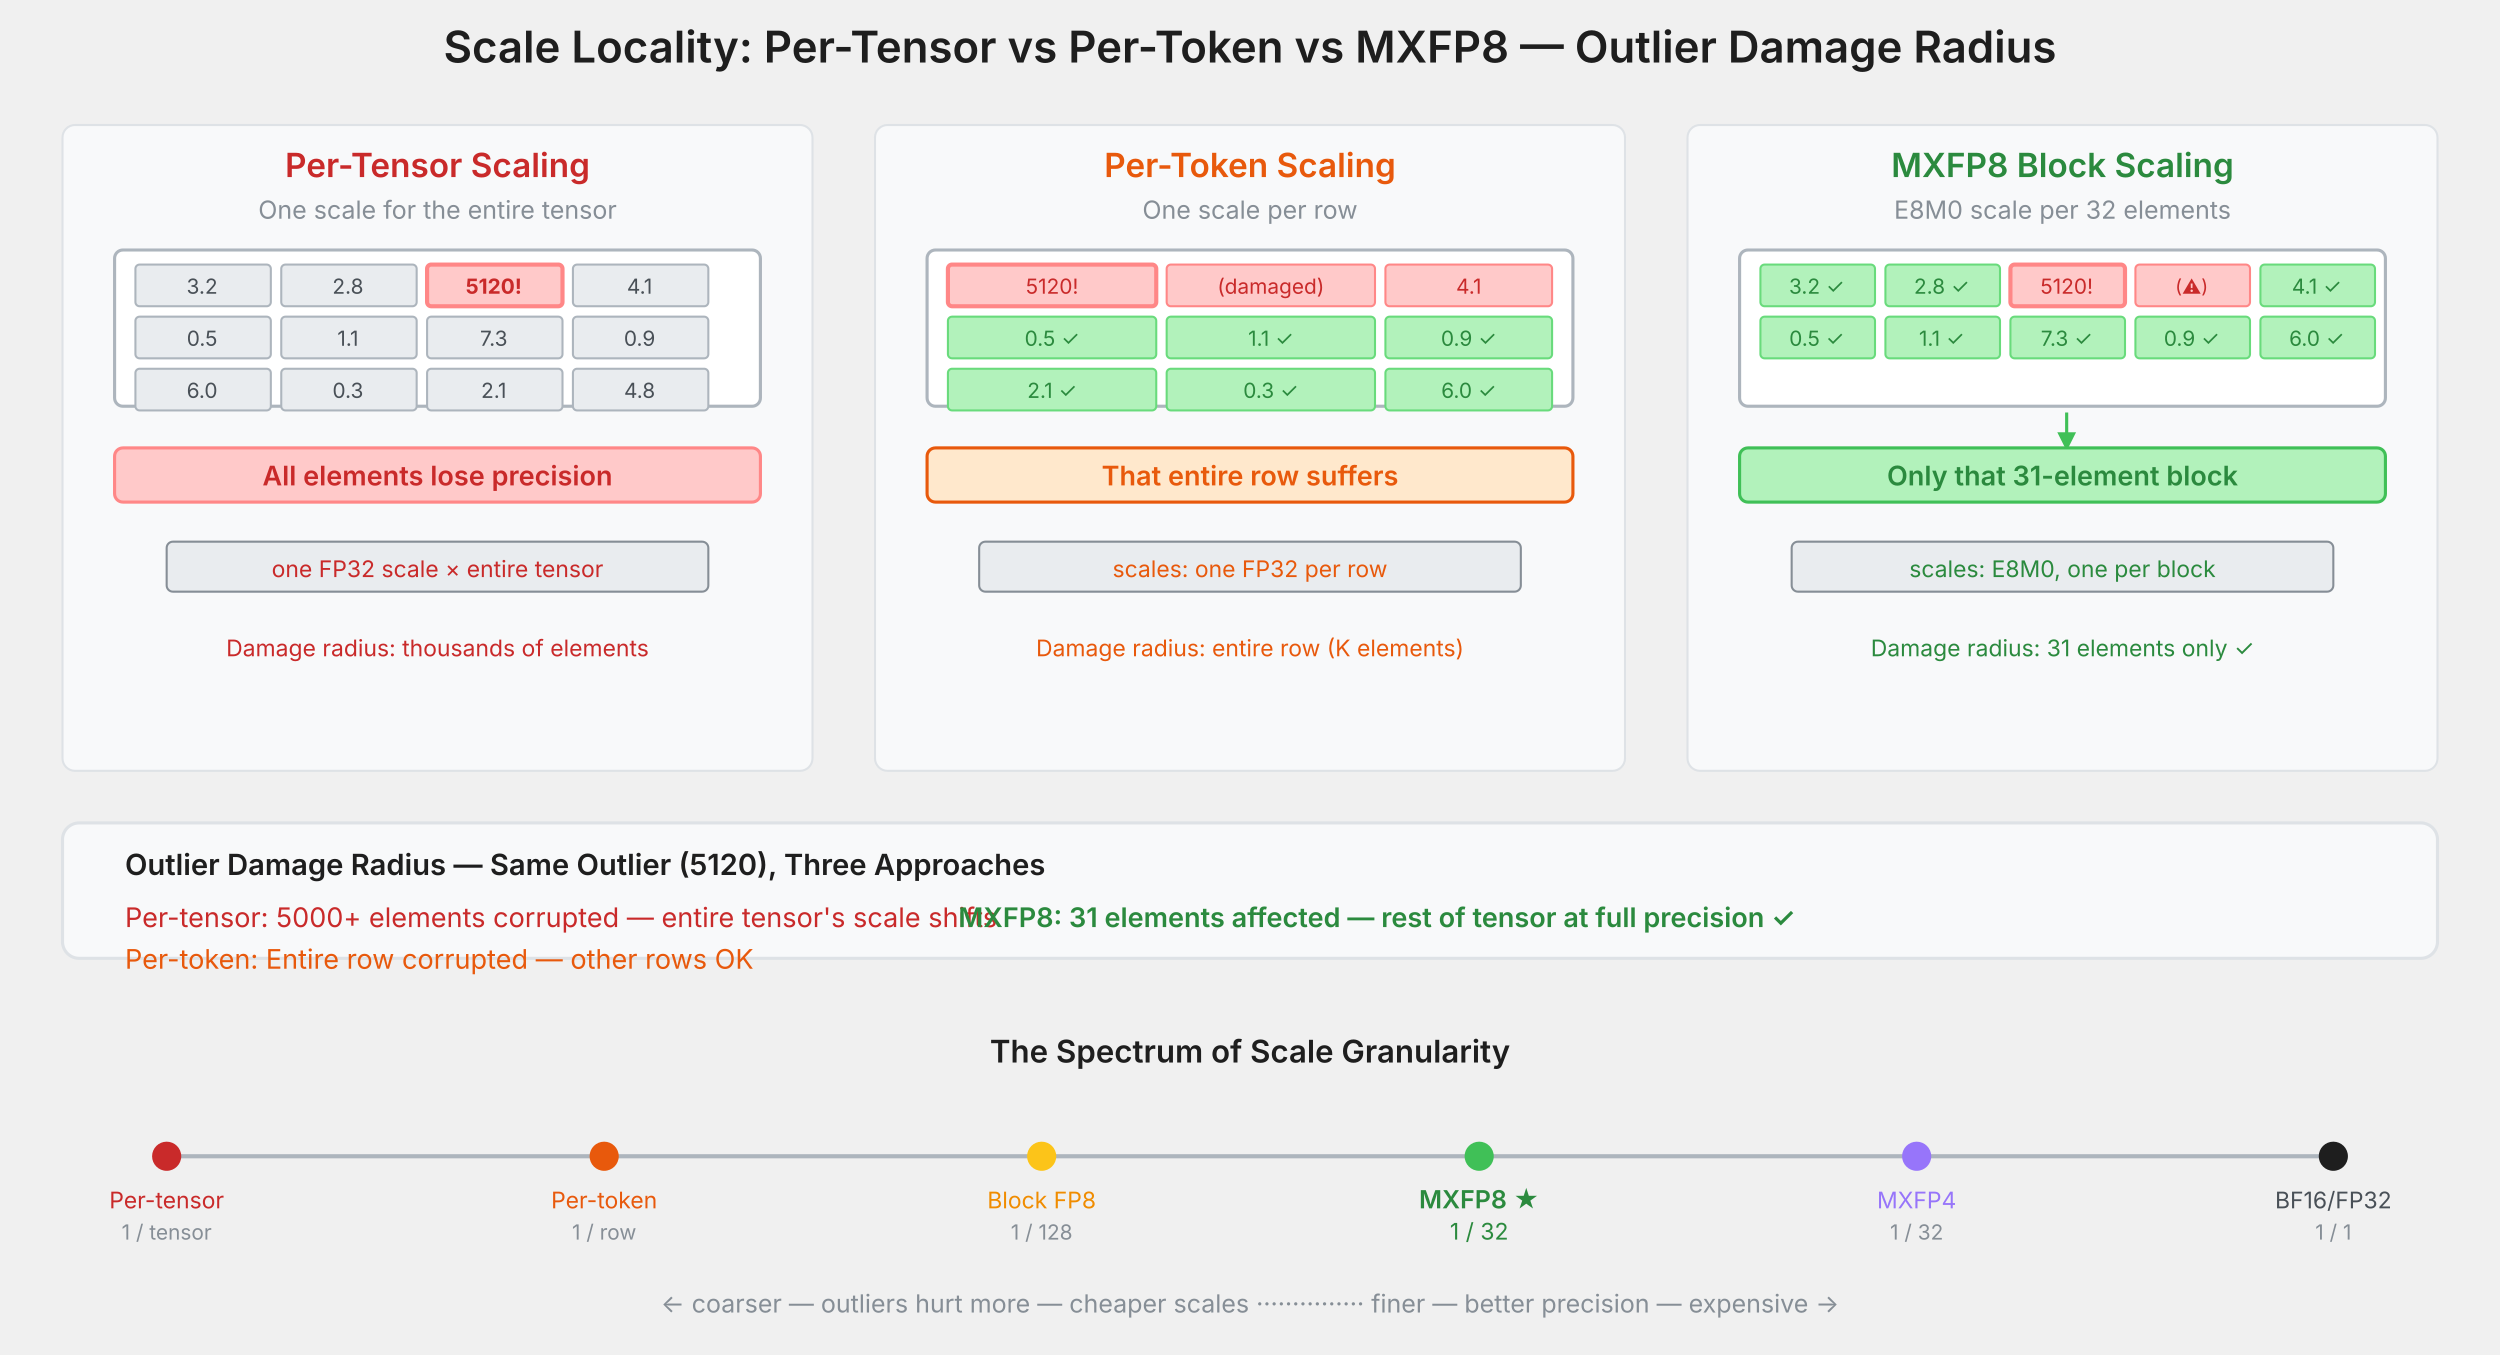
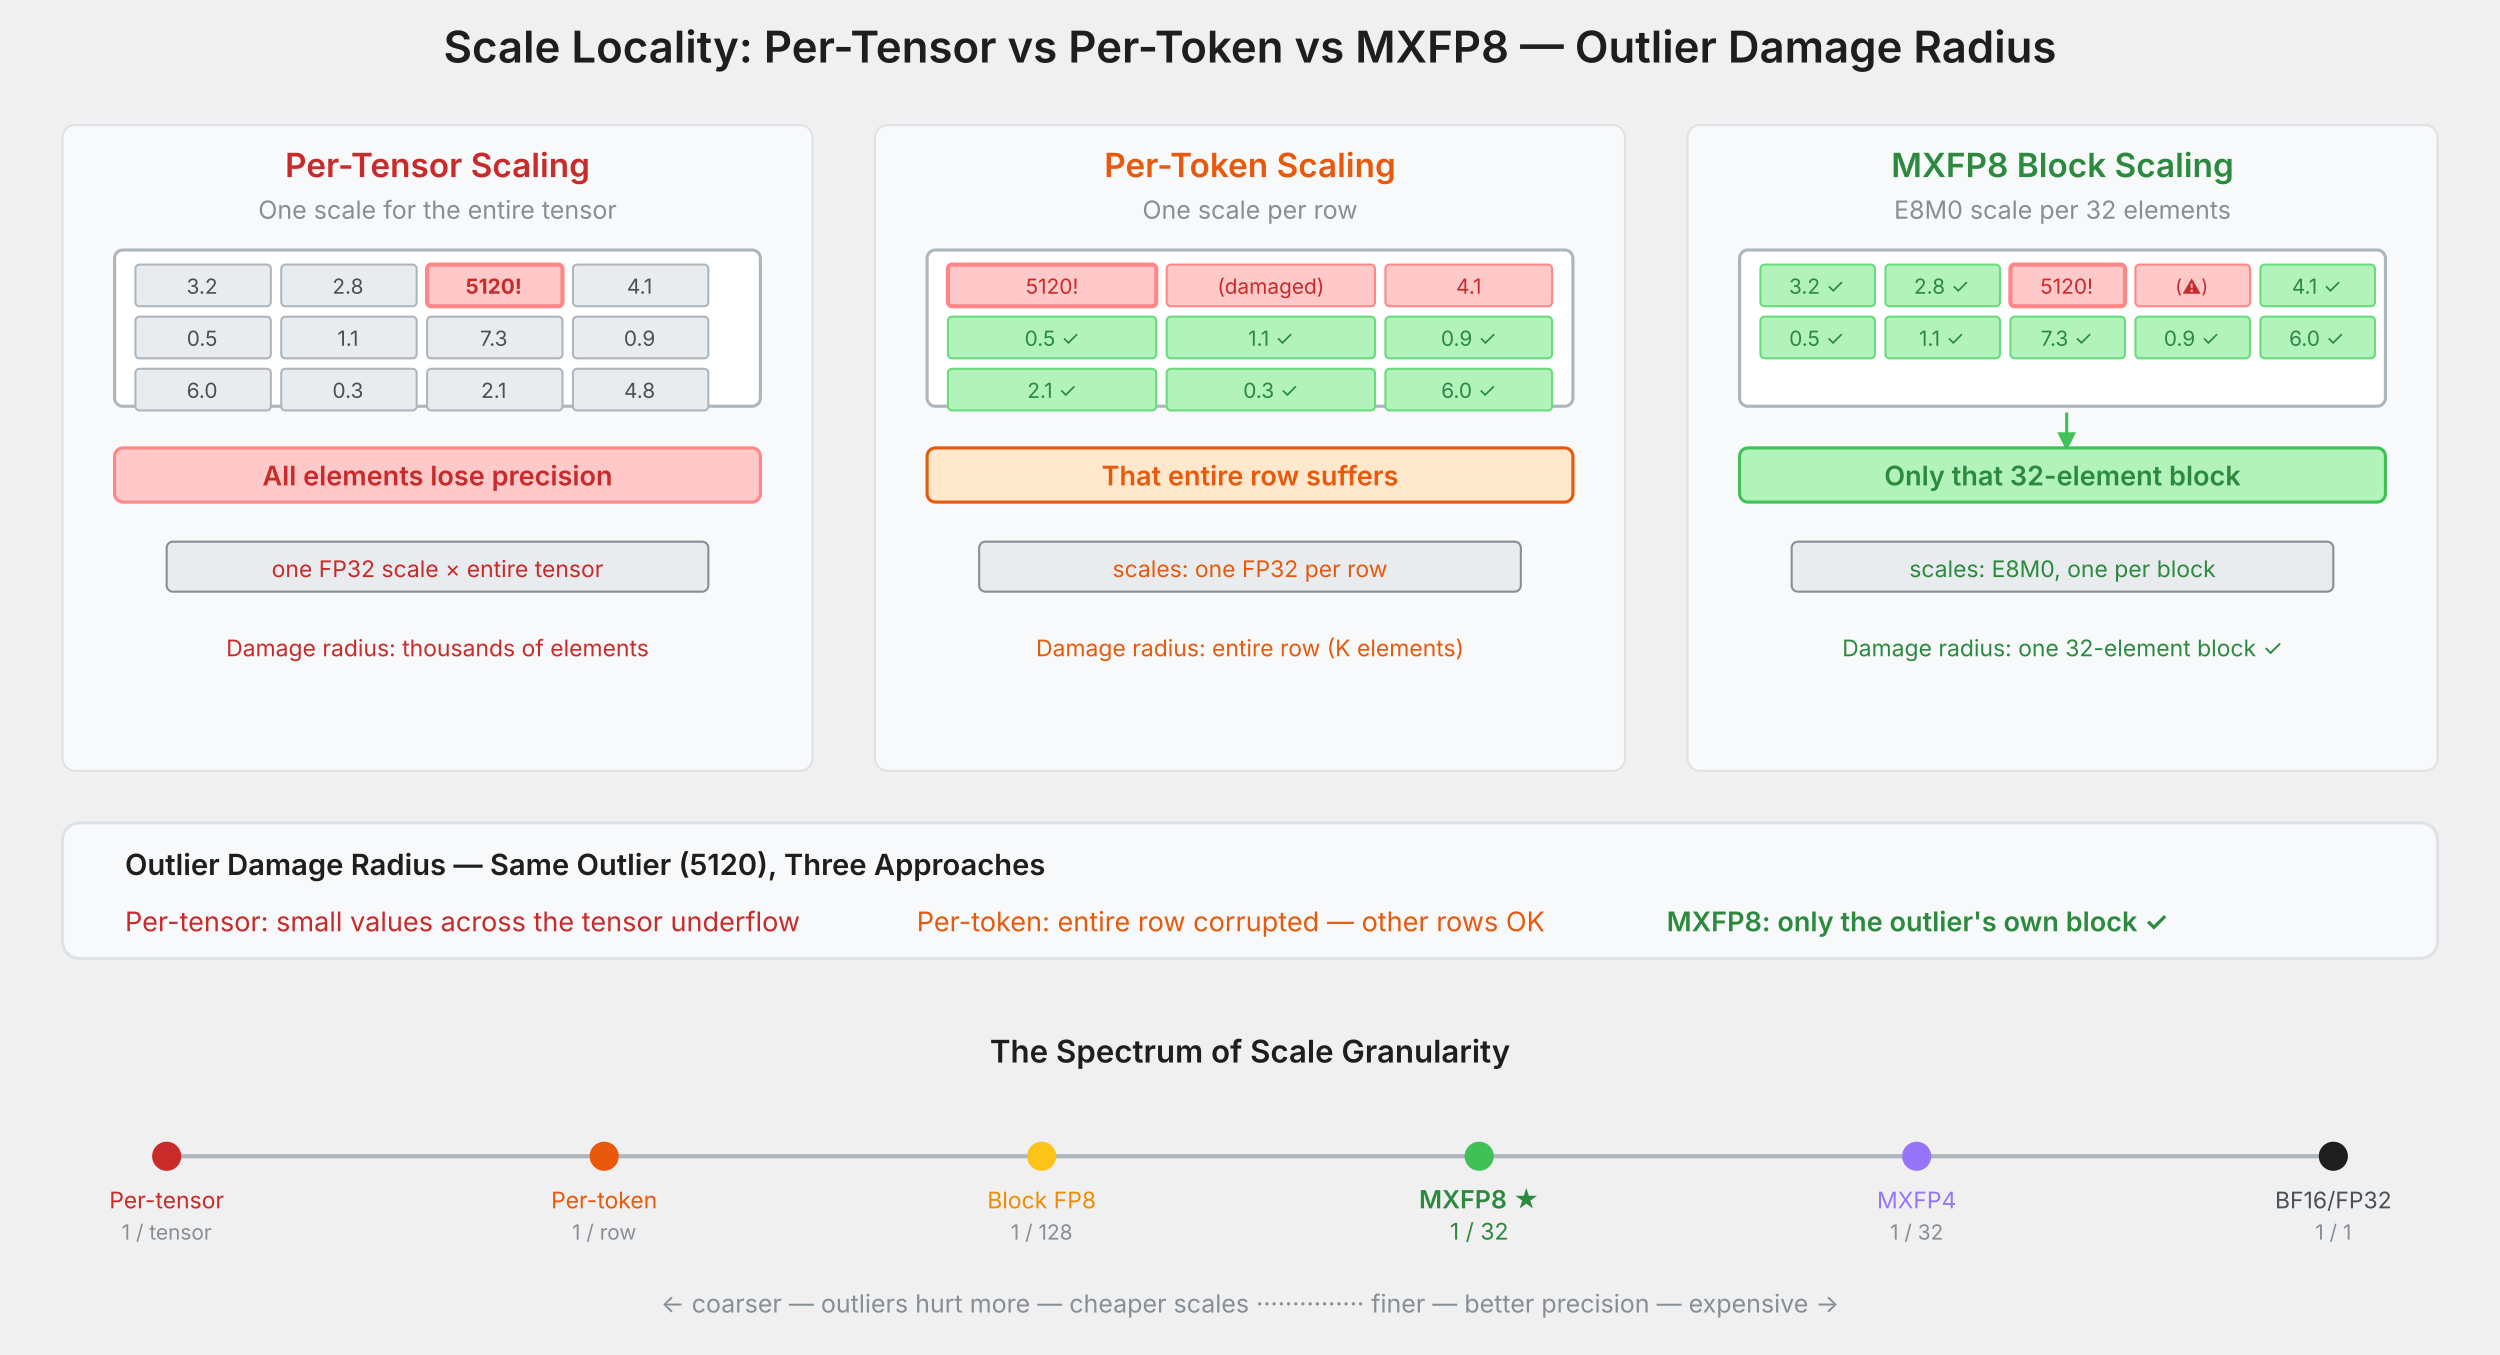
<svg xmlns="http://www.w3.org/2000/svg" viewBox="0 0 1200 650" width="1200" height="650" font-family="system-ui, -apple-system, sans-serif">
  <text x="600" y="30" text-anchor="middle" font-size="21" font-weight="600" fill="#1e1e1e">Scale Locality: Per-Tensor vs Per-Token vs MXFP8 — Outlier Damage Radius</text>
  <rect x="30" y="60" width="360" height="310" fill="#f8f9fa" stroke="#dee2e6" stroke-width="1" rx="6" />
  <text x="210" y="85" text-anchor="middle" font-size="16" font-weight="600" fill="#c92a2a">Per-Tensor Scaling</text>
  <text x="210" y="105" text-anchor="middle" font-size="12" fill="#868e96">One scale for the entire tensor</text>
  <rect x="55" y="120" width="310" height="75" fill="#ffffff" stroke="#adb5bd" stroke-width="1.5" rx="4" />
  <rect x="65" y="127" width="65" height="20" fill="#e9ecef" stroke="#adb5bd" rx="2" />
  <text x="97" y="141" text-anchor="middle" font-size="10" fill="#495057">3.2</text>
  <rect x="135" y="127" width="65" height="20" fill="#e9ecef" stroke="#adb5bd" rx="2" />
  <text x="167" y="141" text-anchor="middle" font-size="10" fill="#495057">2.8</text>
  <rect x="205" y="127" width="65" height="20" fill="#ffc9c9" stroke="#ff8787" stroke-width="2" rx="2" />
  <text x="237" y="141" text-anchor="middle" font-size="10" fill="#c92a2a" font-weight="700">5120!</text>
  <rect x="275" y="127" width="65" height="20" fill="#e9ecef" stroke="#adb5bd" rx="2" />
  <text x="307" y="141" text-anchor="middle" font-size="10" fill="#495057">4.1</text>
  <rect x="65" y="152" width="65" height="20" fill="#e9ecef" stroke="#adb5bd" rx="2" />
  <text x="97" y="166" text-anchor="middle" font-size="10" fill="#495057">0.5</text>
  <rect x="135" y="152" width="65" height="20" fill="#e9ecef" stroke="#adb5bd" rx="2" />
  <text x="167" y="166" text-anchor="middle" font-size="10" fill="#495057">1.1</text>
  <rect x="205" y="152" width="65" height="20" fill="#e9ecef" stroke="#adb5bd" rx="2" />
  <text x="237" y="166" text-anchor="middle" font-size="10" fill="#495057">7.3</text>
  <rect x="275" y="152" width="65" height="20" fill="#e9ecef" stroke="#adb5bd" rx="2" />
  <text x="307" y="166" text-anchor="middle" font-size="10" fill="#495057">0.9</text>
  <rect x="65" y="177" width="65" height="20" fill="#e9ecef" stroke="#adb5bd" rx="2" />
  <text x="97" y="191" text-anchor="middle" font-size="10" fill="#495057">6.0</text>
  <rect x="135" y="177" width="65" height="20" fill="#e9ecef" stroke="#adb5bd" rx="2" />
  <text x="167" y="191" text-anchor="middle" font-size="10" fill="#495057">0.3</text>
  <rect x="205" y="177" width="65" height="20" fill="#e9ecef" stroke="#adb5bd" rx="2" />
  <text x="237" y="191" text-anchor="middle" font-size="10" fill="#495057">2.1</text>
  <rect x="275" y="177" width="65" height="20" fill="#e9ecef" stroke="#adb5bd" rx="2" />
  <text x="307" y="191" text-anchor="middle" font-size="10" fill="#495057">4.8</text>
  <rect x="55" y="215" width="310" height="26" fill="#ffc9c9" stroke="#ff8787" stroke-width="1.5" rx="4" />
  <text x="210" y="233" text-anchor="middle" font-size="13" fill="#c92a2a" font-weight="600">All elements lose precision</text>
  <rect x="80" y="260" width="260" height="24" fill="#e9ecef" stroke="#868e96" stroke-width="1" rx="3" />
  <text x="210" y="277" text-anchor="middle" font-size="11" fill="#c92a2a">one FP32 scale × entire tensor</text>
  <text x="210" y="315" text-anchor="middle" font-size="11" fill="#c92a2a">Damage radius: thousands of elements</text>
  <rect x="420" y="60" width="360" height="310" fill="#f8f9fa" stroke="#dee2e6" stroke-width="1" rx="6" />
  <text x="600" y="85" text-anchor="middle" font-size="16" font-weight="600" fill="#e8590c">Per-Token Scaling</text>
  <text x="600" y="105" text-anchor="middle" font-size="12" fill="#868e96">One scale per row</text>
  <rect x="445" y="120" width="310" height="75" fill="#ffffff" stroke="#adb5bd" stroke-width="1.5" rx="4" />
  <rect x="455" y="127" width="100" height="20" fill="#ffc9c9" stroke="#ff8787" stroke-width="2" rx="2" />
  <text x="505" y="141" text-anchor="middle" font-size="10" fill="#c92a2a">5120!</text>
  <rect x="560" y="127" width="100" height="20" fill="#ffc9c9" stroke="#ff8787" rx="2" />
  <text x="610" y="141" text-anchor="middle" font-size="10" fill="#c92a2a">(damaged)</text>
  <rect x="665" y="127" width="80" height="20" fill="#ffc9c9" stroke="#ff8787" rx="2" />
  <text x="705" y="141" text-anchor="middle" font-size="10" fill="#c92a2a">4.1</text>
  <rect x="455" y="152" width="100" height="20" fill="#b2f2bb" stroke="#69db7c" rx="2" />
  <text x="505" y="166" text-anchor="middle" font-size="10" fill="#2b8a3e">0.5 ✓</text>
  <rect x="560" y="152" width="100" height="20" fill="#b2f2bb" stroke="#69db7c" rx="2" />
  <text x="610" y="166" text-anchor="middle" font-size="10" fill="#2b8a3e">1.1 ✓</text>
  <rect x="665" y="152" width="80" height="20" fill="#b2f2bb" stroke="#69db7c" rx="2" />
  <text x="705" y="166" text-anchor="middle" font-size="10" fill="#2b8a3e">0.9 ✓</text>
  <rect x="455" y="177" width="100" height="20" fill="#b2f2bb" stroke="#69db7c" rx="2" />
  <text x="505" y="191" text-anchor="middle" font-size="10" fill="#2b8a3e">2.1 ✓</text>
  <rect x="560" y="177" width="100" height="20" fill="#b2f2bb" stroke="#69db7c" rx="2" />
  <text x="610" y="191" text-anchor="middle" font-size="10" fill="#2b8a3e">0.3 ✓</text>
  <rect x="665" y="177" width="80" height="20" fill="#b2f2bb" stroke="#69db7c" rx="2" />
  <text x="705" y="191" text-anchor="middle" font-size="10" fill="#2b8a3e">6.0 ✓</text>
  <rect x="445" y="215" width="310" height="26" fill="#ffe8cc" stroke="#e8590c" stroke-width="1.5" rx="4" />
  <text x="600" y="233" text-anchor="middle" font-size="13" fill="#e8590c" font-weight="600">That entire row suffers</text>
  <rect x="470" y="260" width="260" height="24" fill="#e9ecef" stroke="#868e96" stroke-width="1" rx="3" />
  <text x="600" y="277" text-anchor="middle" font-size="11" fill="#e8590c">scales: one FP32 per row</text>
  <text x="600" y="315" text-anchor="middle" font-size="11" fill="#e8590c">Damage radius: entire row (K elements)</text>
  <rect x="810" y="60" width="360" height="310" fill="#f8f9fa" stroke="#dee2e6" stroke-width="1" rx="6" />
  <text x="990" y="85" text-anchor="middle" font-size="16" font-weight="600" fill="#2b8a3e">MXFP8 Block Scaling</text>
  <text x="990" y="105" text-anchor="middle" font-size="12" fill="#868e96">E8M0 scale per 32 elements</text>
  <rect x="835" y="120" width="310" height="75" fill="#ffffff" stroke="#adb5bd" stroke-width="1.5" rx="4" />
  <rect x="845" y="127" width="55" height="20" fill="#b2f2bb" stroke="#69db7c" rx="2" />
  <text x="872" y="141" text-anchor="middle" font-size="10" fill="#2b8a3e">3.2 ✓</text>
  <rect x="905" y="127" width="55" height="20" fill="#b2f2bb" stroke="#69db7c" rx="2" />
  <text x="932" y="141" text-anchor="middle" font-size="10" fill="#2b8a3e">2.8 ✓</text>
  <rect x="965" y="127" width="55" height="20" fill="#ffc9c9" stroke="#ff8787" stroke-width="2" rx="2" />
  <text x="992" y="141" text-anchor="middle" font-size="10" fill="#c92a2a">5120!</text>
  <rect x="1025" y="127" width="55" height="20" fill="#ffc9c9" stroke="#ff8787" rx="2" />
  <text x="1052" y="141" text-anchor="middle" font-size="9" fill="#c92a2a">(⚠)</text>
  <rect x="1085" y="127" width="55" height="20" fill="#b2f2bb" stroke="#69db7c" rx="2" />
  <text x="1112" y="141" text-anchor="middle" font-size="10" fill="#2b8a3e">4.1 ✓</text>
  <rect x="845" y="152" width="55" height="20" fill="#b2f2bb" stroke="#69db7c" rx="2" />
  <text x="872" y="166" text-anchor="middle" font-size="10" fill="#2b8a3e">0.5 ✓</text>
  <rect x="905" y="152" width="55" height="20" fill="#b2f2bb" stroke="#69db7c" rx="2" />
  <text x="932" y="166" text-anchor="middle" font-size="10" fill="#2b8a3e">1.1 ✓</text>
  <rect x="965" y="152" width="55" height="20" fill="#b2f2bb" stroke="#69db7c" rx="2" />
  <text x="992" y="166" text-anchor="middle" font-size="10" fill="#2b8a3e">7.3 ✓</text>
  <rect x="1025" y="152" width="55" height="20" fill="#b2f2bb" stroke="#69db7c" rx="2" />
  <text x="1052" y="166" text-anchor="middle" font-size="10" fill="#2b8a3e">0.9 ✓</text>
  <rect x="1085" y="152" width="55" height="20" fill="#b2f2bb" stroke="#69db7c" rx="2" />
  <text x="1112" y="166" text-anchor="middle" font-size="10" fill="#2b8a3e">6.0 ✓</text>
  <line x1="992" y1="198" x2="992" y2="212" stroke="#40c057" stroke-width="1.5" marker-end="url(#arrowGreen)" />
  <rect x="835" y="215" width="310" height="26" fill="#b2f2bb" stroke="#40c057" stroke-width="1.5" rx="4" />
-   <text x="990" y="233" text-anchor="middle" font-size="13" fill="#2b8a3e" font-weight="600">Only that 31-element block</text>
+   <text x="990" y="233" text-anchor="middle" font-size="13" fill="#2b8a3e" font-weight="600">Only that 32-element block</text>
  <rect x="860" y="260" width="260" height="24" fill="#e9ecef" stroke="#868e96" stroke-width="1" rx="3" />
  <text x="990" y="277" text-anchor="middle" font-size="11" fill="#2b8a3e">scales: E8M0, one per block</text>
-   <text x="990" y="315" text-anchor="middle" font-size="11" fill="#2b8a3e">Damage radius: 31 elements only ✓</text>
+   <text x="990" y="315" text-anchor="middle" font-size="11" fill="#2b8a3e">Damage radius: one 32-element block ✓</text>
  <rect x="30" y="395" width="1140" height="65" fill="#f8f9fa" stroke="#dee2e6" stroke-width="1.5" rx="8" />
  <text x="60" y="420" font-size="14" font-weight="600" fill="#1e1e1e">Outlier Damage Radius — Same Outlier (5120), Three Approaches</text>
-   <text x="60" y="445" font-size="13" fill="#c92a2a">Per-tensor: 5000+ elements corrupted — entire tensor's scale shifts</text>
-   <text x="60" y="465" font-size="13" fill="#e8590c">Per-token: Entire row corrupted — other rows OK</text>
-   <text x="460" y="445" font-size="13" fill="#2b8a3e" font-weight="600">MXFP8: 31 elements affected — rest of tensor at full precision ✓</text>
+   <text x="60" y="447" font-size="13" fill="#c92a2a">Per-tensor: small values across the tensor underflow</text>
+   <text x="440" y="447" font-size="13" fill="#e8590c">Per-token: entire row corrupted — other rows OK</text>
+   <text x="800" y="447" font-size="13" fill="#2b8a3e" font-weight="600">MXFP8: only the outlier's own block ✓</text>
  <text x="600" y="510" text-anchor="middle" font-size="15" font-weight="600" fill="#1e1e1e">The Spectrum of Scale Granularity</text>
  <line x1="80" y1="555" x2="1120" y2="555" stroke="#adb5bd" stroke-width="2" />
  <circle cx="80" cy="555" r="7" fill="#c92a2a" />
  <circle cx="290" cy="555" r="7" fill="#e8590c" />
  <circle cx="500" cy="555" r="7" fill="#fcc419" />
  <circle cx="710" cy="555" r="7" fill="#40c057" />
  <circle cx="920" cy="555" r="7" fill="#9775fa" />
  <circle cx="1120" cy="555" r="7" fill="#1e1e1e" />
  <text x="80" y="580" text-anchor="middle" font-size="11" fill="#c92a2a">Per-tensor</text>
  <text x="80" y="595" text-anchor="middle" font-size="10" fill="#868e96">1 / tensor</text>
  <text x="290" y="580" text-anchor="middle" font-size="11" fill="#e8590c">Per-token</text>
  <text x="290" y="595" text-anchor="middle" font-size="10" fill="#868e96">1 / row</text>
  <text x="500" y="580" text-anchor="middle" font-size="11" fill="#f08c00">Block FP8</text>
  <text x="500" y="595" text-anchor="middle" font-size="10" fill="#868e96">1 / 128</text>
  <text x="710" y="580" text-anchor="middle" font-size="12" fill="#2b8a3e" font-weight="600">MXFP8 ★</text>
  <text x="710" y="595" text-anchor="middle" font-size="11" fill="#2b8a3e">1 / 32</text>
  <text x="920" y="580" text-anchor="middle" font-size="11" fill="#9775fa">MXFP4</text>
  <text x="920" y="595" text-anchor="middle" font-size="10" fill="#868e96">1 / 32</text>
  <text x="1120" y="580" text-anchor="middle" font-size="11" fill="#495057">BF16/FP32</text>
  <text x="1120" y="595" text-anchor="middle" font-size="10" fill="#868e96">1 / 1</text>
  <text x="600" y="630" text-anchor="middle" font-size="12" fill="#868e96">← coarser — outliers hurt more — cheaper scales  ···············  finer — better precision — expensive →</text>
  <defs>
    <marker id="arrowGreen" viewBox="0 0 10 10" refX="5" refY="5" markerWidth="6" markerHeight="6" orient="auto">
      <path d="M 0 0 L 10 5 L 0 10 z" fill="#40c057" />
    </marker>
  </defs>
</svg>
